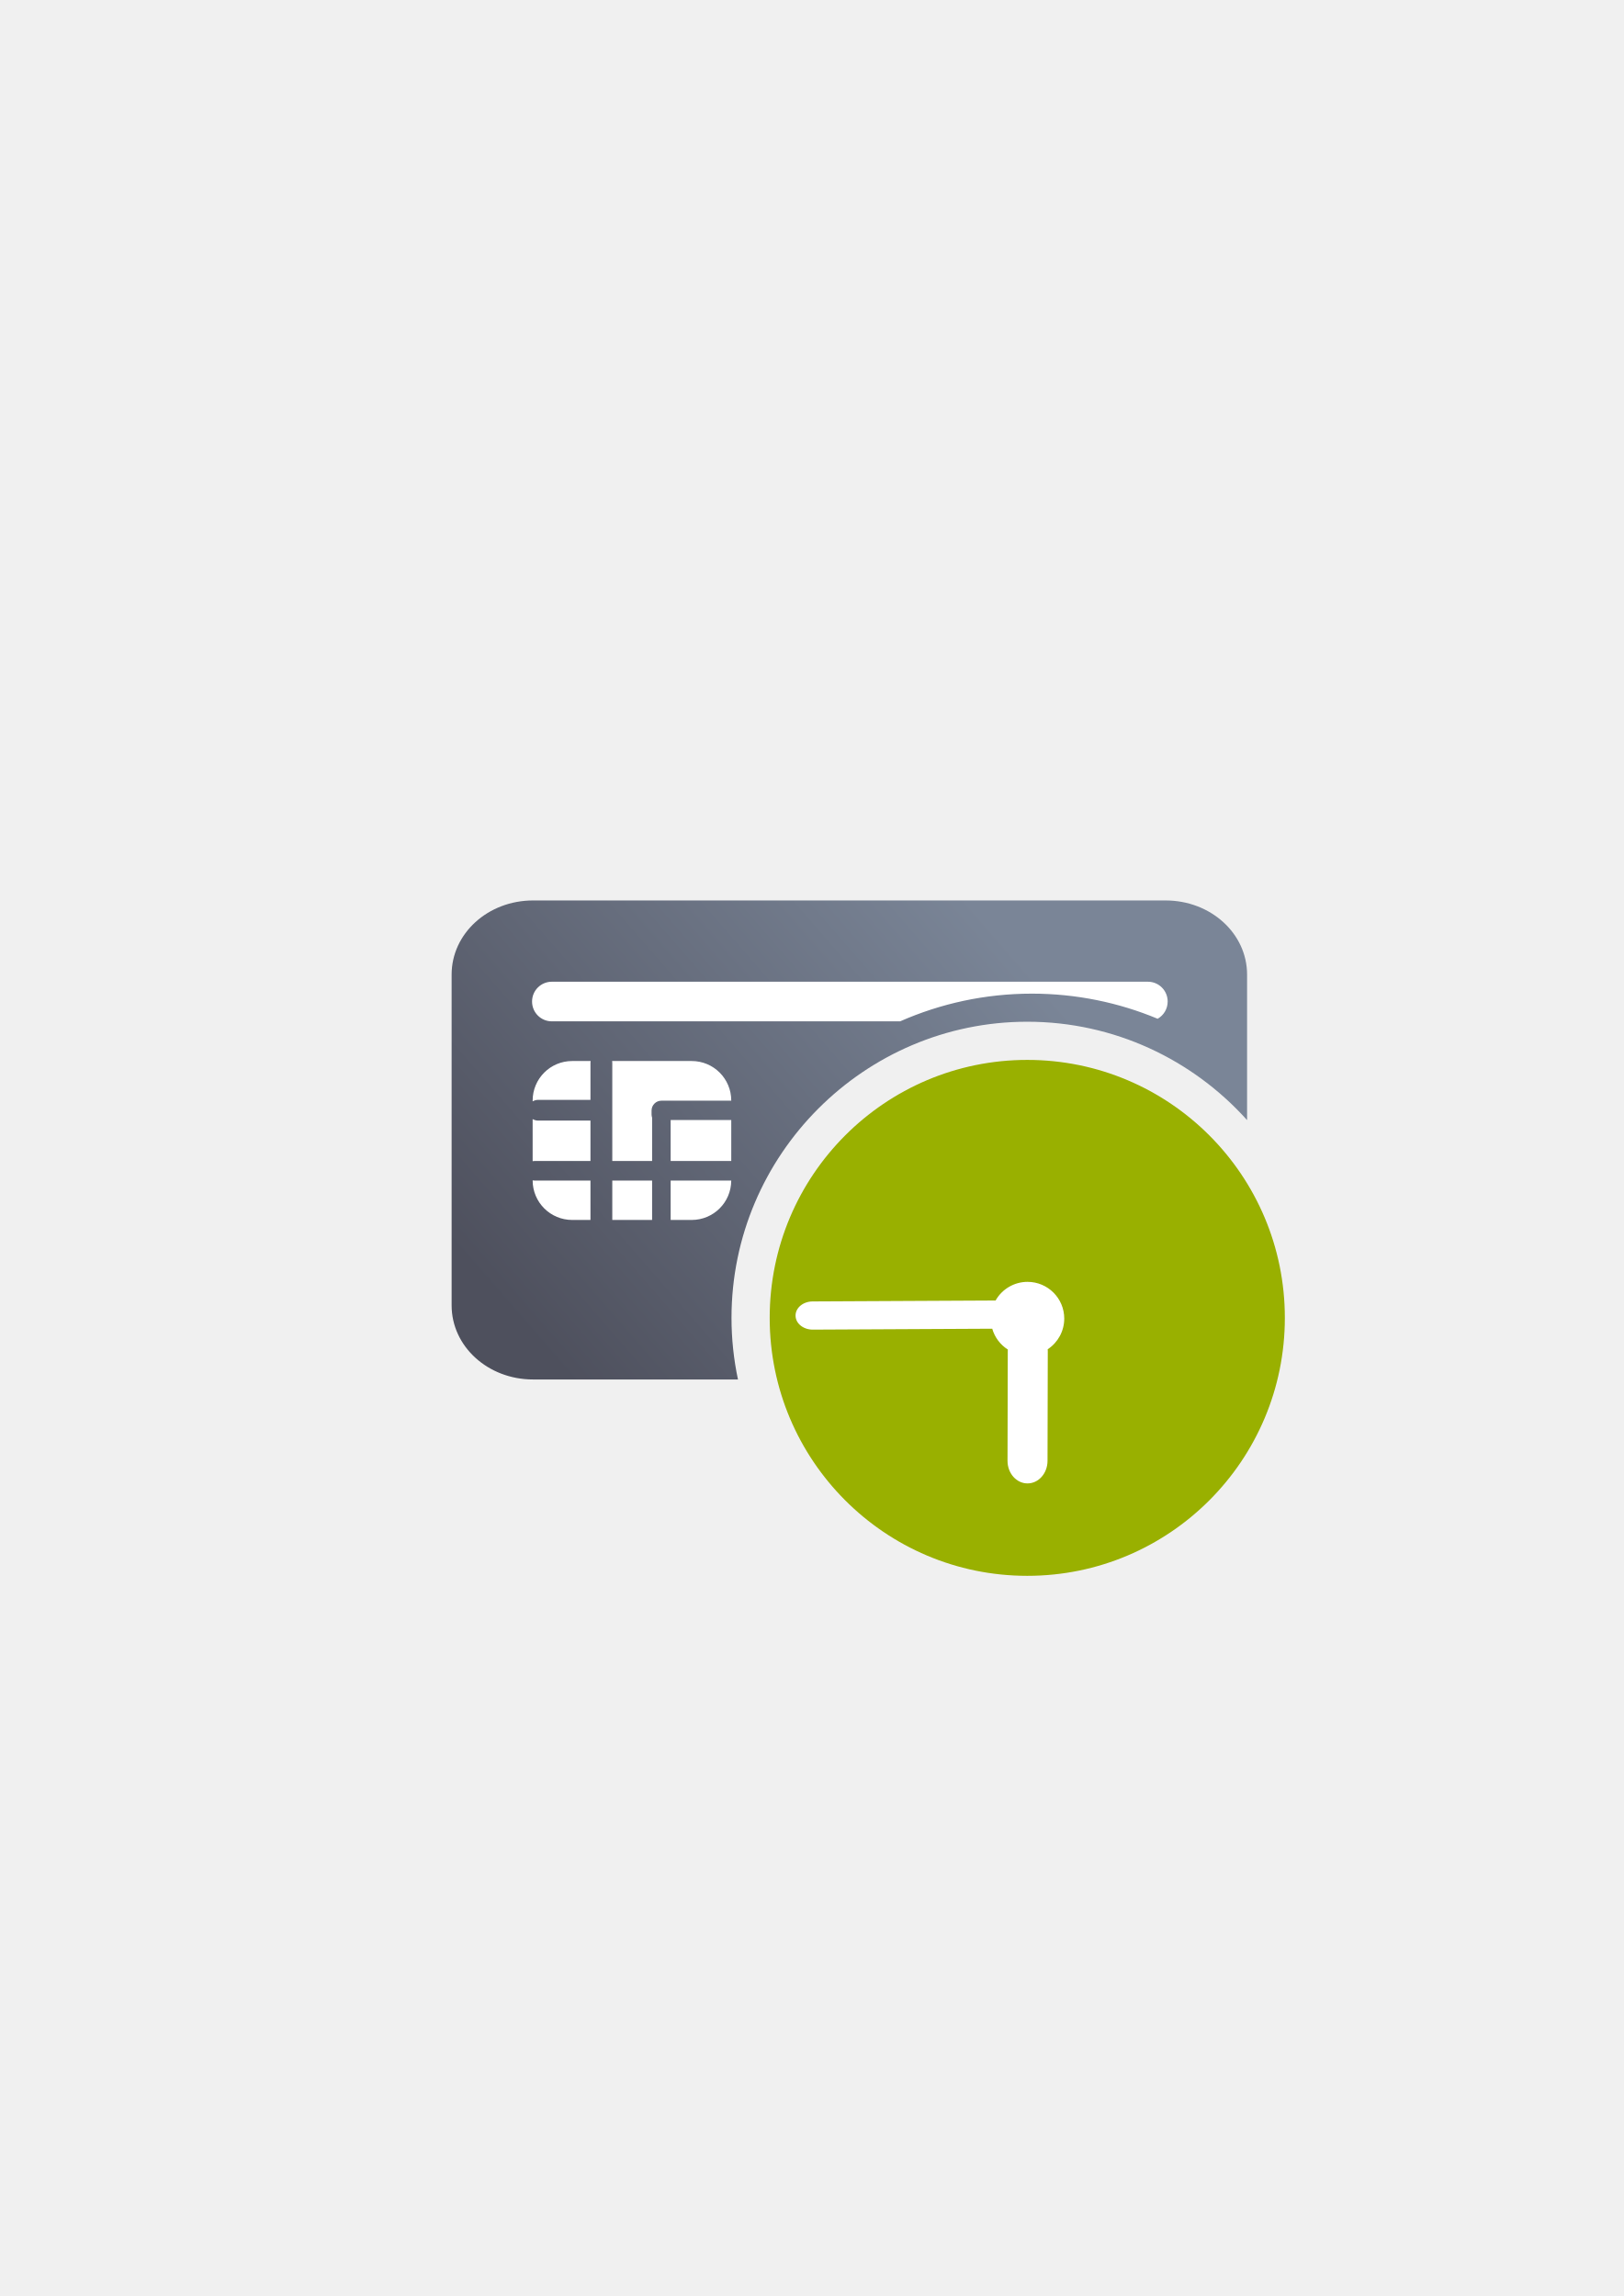
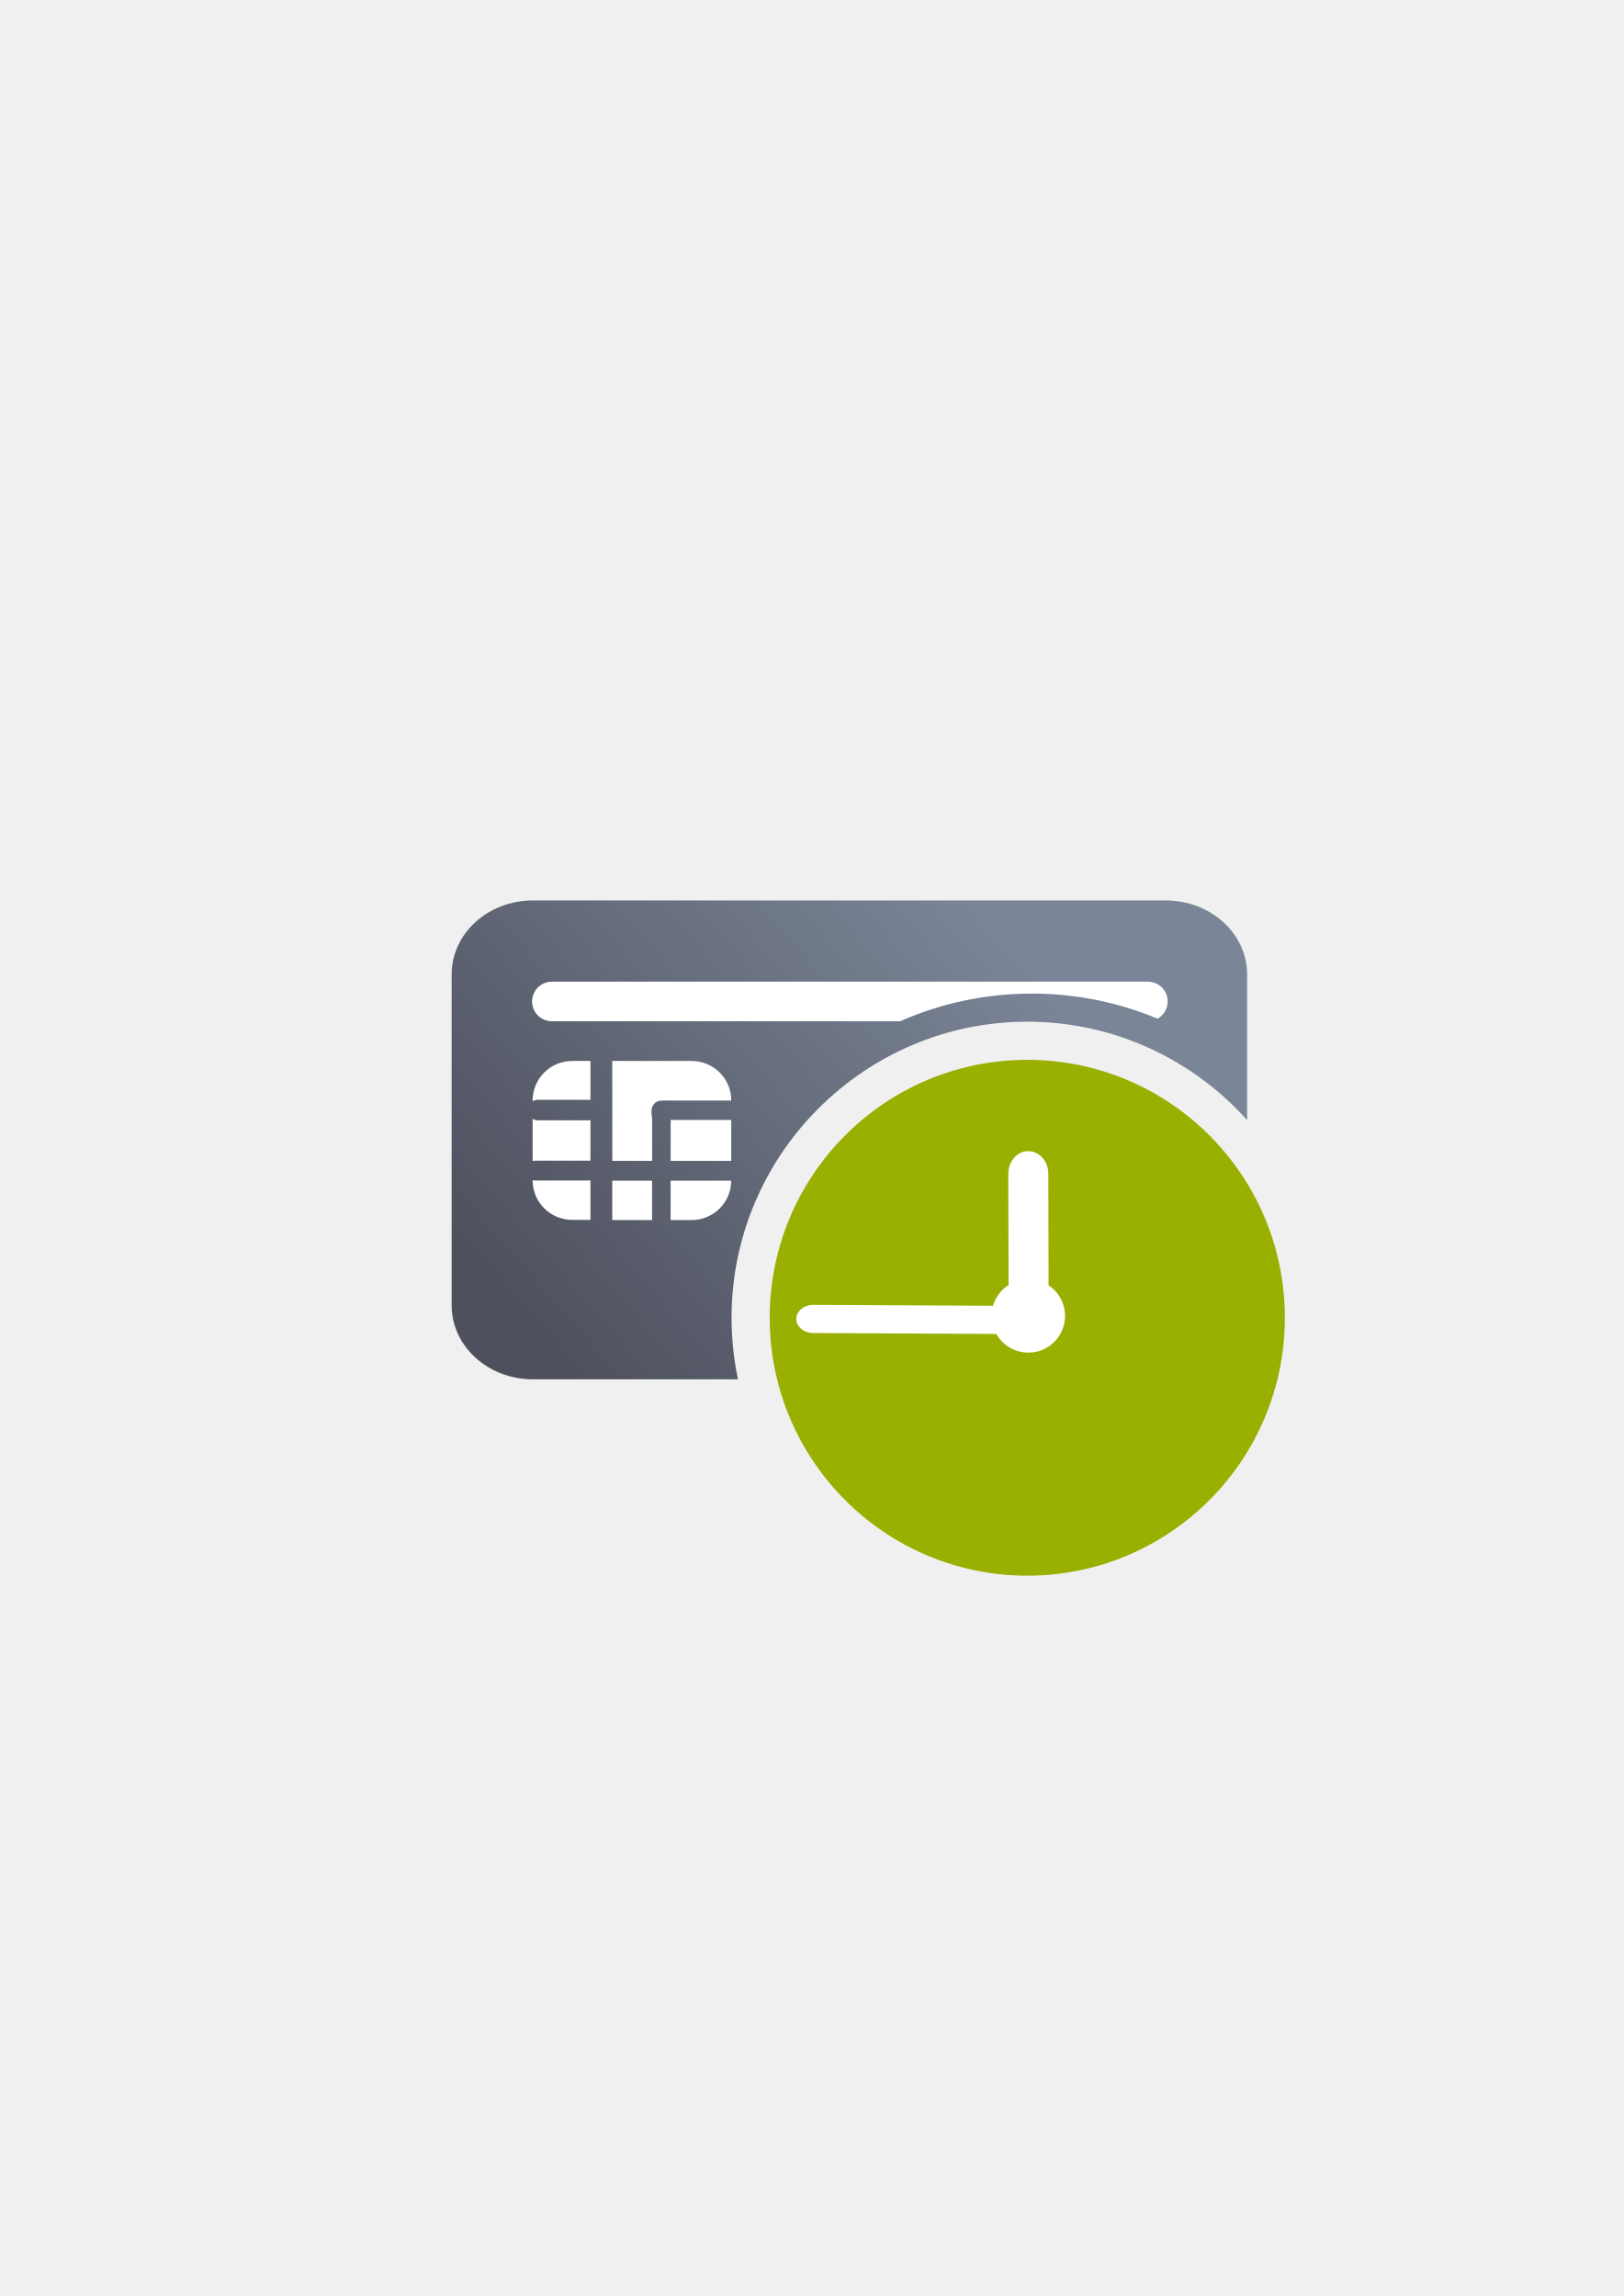
<svg xmlns="http://www.w3.org/2000/svg" xmlns:xlink="http://www.w3.org/1999/xlink" width="210mm" height="297mm" viewBox="0 0 744.094 1052.362" id="svg2" version="1.1">
  <defs id="defs4">
    <linearGradient id="linearGradient2224">
      <stop id="stop2226" offset="0" style="stop-color:#7c7c7c;stop-opacity:1;" />
      <stop id="stop2228" offset="1" style="stop-color:#b8b8b8;stop-opacity:1;" />
    </linearGradient>
    <linearGradient id="linearGradient15218">
      <stop id="stop15220" offset="0" style="stop-color:#eeeeef;stop-opacity:1;" />
      <stop id="stop2736" offset="0.599" style="stop-color:#d3d7cf;stop-opacity:1;" />
      <stop id="stop2738" offset="0.828" style="stop-color:#ffffff;stop-opacity:1;" />
      <stop id="stop15222" offset="1" style="stop-color:#d3d7cf;stop-opacity:1;" />
    </linearGradient>
    <pattern y="0" x="0" height="6" width="6" patternUnits="userSpaceOnUse" id="EMFhbasepattern" />
    <pattern y="0" x="0" height="6" width="6" patternUnits="userSpaceOnUse" id="EMFhbasepattern-5" />
    <pattern y="0" x="0" height="6" width="6" patternUnits="userSpaceOnUse" id="EMFhbasepattern-6" />
-     <linearGradient xlink:href="#linearGradient4321" id="linearGradient4208" x1="226.846" y1="638.235" x2="454.331" y2="458.068" gradientUnits="userSpaceOnUse" gradientTransform="matrix(1.012081,0,0,0.9211856,65.78092,66.19577)" />
+     <linearGradient xlink:href="#linearGradient4321" id="linearGradient4208" x1="226.846" y1="638.235" x2="454.331" y2="458.068" gradientUnits="userSpaceOnUse" gradientTransform="matrix(0.05566447,0,0,0.05066521,466.2745,580.4256)" />
    <linearGradient id="linearGradient4321">
      <stop id="stop4323" offset="0" style="stop-color:#4e505d;stop-opacity:1;" />
      <stop id="stop4325" offset="1" style="stop-color:#7a8597;stop-opacity:1" />
    </linearGradient>
  </defs>
  <g id="layer1">
-     <g id="g4206" transform="translate(-68.7985,-61.13952)">
-       <path id="rect3789" d="m 313.091,473.86 c -20.68,0 -37.33,15.153 -37.33,33.977 l 0,151.602 c 0,18.823 16.65,33.977 37.33,33.977 l 93.9,0 c -1.939,-9.114 -2.967,-18.557 -2.967,-28.234 0,-74.742 60.876,-135.736 135.541,-135.736 39.921,0 75.895,17.44 100.734,45.092 l 0,-66.699 c 0,-18.823 -16.648,-33.977 -37.328,-33.977 l -289.881,0 z m 228.592,95.211 c -54.564,0 -98.422,43.858 -98.422,98.422 0,8.981 1.195,17.669 3.424,25.922 l 156.287,0 c 19.149,0 34.829,-12.994 37.049,-29.861 -2.052,-52.719 -45.094,-94.482 -98.338,-94.482 z" style="fill:url(#linearGradient4208);fill-opacity:1;stroke:none;stroke-width:16.954;stroke-linecap:round;stroke-linejoin:round;stroke-miterlimit:4;stroke-dasharray:none;stroke-dashoffset:0;stroke-opacity:1" />
-       <path id="rect4280" d="m 321.708,511.106 c -5.031,0 -9.08,4.049 -9.08,9.08 0,5.031 4.049,9.082 9.08,9.082 l 159.588,0 c 18.518,-8.154 38.946,-12.697 60.387,-12.697 20.38,0 39.847,4.103 57.627,11.512 2.746,-1.558 4.594,-4.501 4.594,-7.896 0,-5.031 -4.049,-9.08 -9.08,-9.08 l -273.115,0 z" style="color:#000000;clip-rule:nonzero;display:inline;overflow:visible;visibility:visible;opacity:18999999;isolation:auto;mix-blend-mode:normal;color-interpolation:sRGB;color-interpolation-filters:linearRGB;solid-color:#000000;solid-opacity:1;fill:#ffffff;fill-opacity:1;fill-rule:nonzero;stroke:none;stroke-width:40;stroke-linecap:square;stroke-linejoin:miter;stroke-miterlimit:4;stroke-dasharray:none;stroke-dashoffset:0;stroke-opacity:1;color-rendering:auto;image-rendering:auto;shape-rendering:auto;text-rendering:auto;enable-background:accumulate" />
-       <path id="rect4270" d="m 331.051,547.451 c -10.061,0 -18.16,8.101 -18.16,18.162 l 0,0.334 c 0.737,-0.427 1.583,-0.689 2.5,-0.689 l 24,0 0,-17 c 0,-0.276 0.028,-0.543 0.07,-0.807 z m 18.27,0 c 0.043,0.263 0.07,0.531 0.07,0.807 l 0,45 18.25,0 0,-19.854 c -0.15,-0.451 -0.25,-0.925 -0.25,-1.428 l 0,-1.812 c 0,-2.51 2.021,-4.531 4.531,-4.531 l 0.881,0 0.176,0 30.934,0 0,-0.019 c 0,-10.061 -8.101,-18.162 -18.162,-18.162 z m -36.43,26.617 0,19.289 c 0.323,-0.065 0.657,-0.1 1,-0.1 l 25.5,0 0,-18.5 -24,0 c -0.917,0 -1.763,-0.262 -2.5,-0.689 z m 63.25,0.439 0,18.75 27.771,0 0,-18.75 z m -63.25,27.65 c 0.008,10.054 8.104,18.145 18.16,18.145 l 8.34,0 0,-18.045 -25.5,0 c -0.343,0 -0.677,-0.035 -1,-0.1 z m 36.5,0.1 0,18.045 18.25,0 0,-18.045 z m 26.75,0 0,18.045 9.609,0 c 10.022,0 18.094,-8.038 18.156,-18.045 z" style="color:#000000;clip-rule:nonzero;display:inline;overflow:visible;visibility:visible;opacity:1;isolation:auto;mix-blend-mode:normal;color-interpolation:sRGB;color-interpolation-filters:linearRGB;solid-color:#000000;solid-opacity:1;fill:#ffffff;fill-opacity:1;fill-rule:nonzero;stroke:none;stroke-width:20;stroke-linecap:square;stroke-linejoin:round;stroke-miterlimit:4;stroke-dasharray:none;stroke-dashoffset:0;stroke-opacity:1;color-rendering:auto;image-rendering:auto;shape-rendering:auto;text-rendering:auto;enable-background:accumulate" />
-       <rect y="383.323" x="257.906" height="400" width="400" id="rect3336" style="fill:none;fill-rule:evenodd;stroke:none;stroke-width:1px;stroke-linecap:butt;stroke-linejoin:miter;stroke-opacity:1" />
-       <ellipse ry="118.236" rx="118.039" cy="665.179" cx="539.565" id="path4238" style="color:#000000;clip-rule:nonzero;display:inline;overflow:visible;visibility:visible;opacity:1;isolation:auto;mix-blend-mode:normal;color-interpolation:sRGB;color-interpolation-filters:linearRGB;solid-color:#000000;solid-opacity:1;fill:#99b000;fill-opacity:1;fill-rule:nonzero;stroke:none;stroke-width:35;stroke-linecap:square;stroke-linejoin:round;stroke-miterlimit:4;stroke-dasharray:none;stroke-dashoffset:0;stroke-opacity:1;color-rendering:auto;image-rendering:auto;shape-rendering:auto;text-rendering:auto;enable-background:accumulate" />
-       <path id="path4190-8" d="m 539.68,648.673 a 16.832,16.832 0 0 0 -14.639,8.547 l -83.826,0.426 c -4.365,0.022 -7.86,2.921 -7.838,6.5 0.022,3.579 3.555,6.442 7.92,6.42 l 82.211,-0.418 a 16.832,16.832 0 0 0 7.158,9.551 c -0.015,0.238 -0.033,0.475 -0.033,0.717 l -0.117,50.236 c -0.014,5.751 4.063,10.39 9.141,10.402 5.078,0.012 9.176,-4.608 9.189,-10.359 l 0.119,-50.236 c 7.1e-4,-0.303 -0.015,-0.602 -0.037,-0.898 a 16.832,16.832 0 0 0 7.584,-14.055 16.832,16.832 0 0 0 -16.832,-16.832 z" style="opacity:1;fill:#ffffff;fill-opacity:1;stroke:none;stroke-width:16;stroke-linecap:round;stroke-linejoin:round;stroke-miterlimit:4;stroke-dasharray:none;stroke-opacity:1" />
+     <g id="g4212" transform="translate(-287.7342,102.312)">
+       <g transform="matrix(18.18182,0,0,18.17764,-8193.002,-10647.946)" id="g4204">
+         <path style="fill:url(#linearGradient4208);fill-opacity:1;stroke:none;stroke-width:16.954;stroke-linecap:round;stroke-linejoin:round;stroke-miterlimit:4;stroke-dasharray:none;stroke-dashoffset:0;stroke-opacity:1" d="m 479.877,602.847 c -1.137,0 -2.053,0.834 -2.053,1.869 l 0,8.338 c 0,1.035 0.916,1.869 2.053,1.869 l 5.165,0 c -0.107,-0.501 -0.163,-1.021 -0.163,-1.553 0,-4.111 3.348,-7.465 7.455,-7.465 2.196,0 4.174,0.959 5.54,2.48 l 0,-3.668 c 0,-1.035 -0.916,-1.869 -2.053,-1.869 l -15.943,0 z m 12.573,5.237 c -3.001,0 -5.413,2.412 -5.413,5.413 0,0.494 0.066,0.972 0.188,1.426 l 8.596,0 c 1.053,0 1.916,-0.715 2.038,-1.642 -0.113,-2.9 -2.48,-5.197 -5.409,-5.197 z" id="rect3789" />
+         <path style="color:#000000;clip-rule:nonzero;display:inline;overflow:visible;visibility:visible;opacity:1;isolation:auto;mix-blend-mode:normal;color-interpolation:sRGB;color-interpolation-filters:linearRGB;solid-color:#000000;solid-opacity:1;fill:#ffffff;fill-opacity:1;fill-rule:nonzero;stroke:none;stroke-width:40;stroke-linecap:square;stroke-linejoin:miter;stroke-miterlimit:4;stroke-dasharray:none;stroke-dashoffset:0;stroke-opacity:1;color-rendering:auto;image-rendering:auto;shape-rendering:auto;text-rendering:auto;enable-background:accumulate" d="m 480.351,604.896 c -0.277,0 -0.499,0.223 -0.499,0.499 0,0.277 0.223,0.499 0.499,0.499 l 8.777,0 c 1.018,-0.449 2.142,-0.698 3.321,-0.698 1.121,0 2.192,0.226 3.169,0.633 0.151,-0.086 0.253,-0.247 0.253,-0.434 0,-0.277 -0.223,-0.499 -0.499,-0.499 l -15.021,0 z" id="rect4280" />
+         <path style="color:#000000;clip-rule:nonzero;display:inline;overflow:visible;visibility:visible;opacity:1;isolation:auto;mix-blend-mode:normal;color-interpolation:sRGB;color-interpolation-filters:linearRGB;solid-color:#000000;solid-opacity:1;fill:#ffffff;fill-opacity:1;fill-rule:nonzero;stroke:none;stroke-width:20;stroke-linecap:square;stroke-linejoin:round;stroke-miterlimit:4;stroke-dasharray:none;stroke-dashoffset:0;stroke-opacity:1;color-rendering:auto;image-rendering:auto;shape-rendering:auto;text-rendering:auto;enable-background:accumulate" d="m 480.864,606.895 c -0.553,0 -0.999,0.446 -0.999,0.999 l 0,0.018 c 0.041,-0.024 0.087,-0.038 0.138,-0.038 l 1.32,0 0,-0.935 c 0,-0.015 0.002,-0.03 0.004,-0.044 z m 1.005,0 c 0.002,0.014 0.004,0.029 0.004,0.044 l 0,2.475 1.004,0 0,-1.092 c -0.008,-0.025 -0.014,-0.051 -0.014,-0.079 l 0,-0.1 c 0,-0.138 0.111,-0.249 0.249,-0.249 l 0.049,0 0.01,0 1.701,0 0,0 c 0,-0.553 -0.446,-0.999 -0.999,-0.999 z m -2.004,1.464 0,1.061 c 0.018,0 0.036,-0.01 0.055,-0.01 l 1.403,0 0,-1.018 -1.32,0 c -0.05,0 -0.097,-0.014 -0.138,-0.038 z m 3.479,0.024 0,1.031 1.527,0 0,-1.031 z m -3.479,1.521 c 4.4e-4,0.553 0.446,0.998 0.999,0.998 l 0.459,0 0,-0.993 -1.403,0 c -0.019,0 -0.037,0 -0.055,-0.01 z m 2.007,0.01 0,0.993 1.004,0 0,-0.993 z m 1.471,0 0,0.993 0.529,0 c 0.551,0 0.995,-0.442 0.999,-0.993 z" id="rect4270" />
+         <rect style="fill:none;fill-rule:evenodd;stroke:none;stroke-width:1px;stroke-linecap:butt;stroke-linejoin:miter;stroke-opacity:1" id="rect3336" width="22" height="22" x="476.841" y="597.867" />
+         <ellipse style="color:#000000;clip-rule:nonzero;display:inline;overflow:visible;visibility:visible;opacity:1;isolation:auto;mix-blend-mode:normal;color-interpolation:sRGB;color-interpolation-filters:linearRGB;solid-color:#000000;solid-opacity:1;fill:#99b000;fill-opacity:1;fill-rule:nonzero;stroke:none;stroke-width:35;stroke-linecap:square;stroke-linejoin:round;stroke-miterlimit:4;stroke-dasharray:none;stroke-dashoffset:0;stroke-opacity:1;color-rendering:auto;image-rendering:auto;shape-rendering:auto;text-rendering:auto;enable-background:accumulate" id="path4238" cx="492.333" cy="613.37" rx="6.492" ry="6.503" />
+         <path style="opacity:1;fill:#ffffff;fill-opacity:1;stroke:none;stroke-width:16;stroke-linecap:round;stroke-linejoin:round;stroke-miterlimit:4;stroke-dasharray:none;stroke-opacity:1" d="m 492.357,614.248 a 0.926,0.926 0 0 1 -0.805,-0.47 l -4.61,-0.023 c -0.24,0 -0.432,-0.161 -0.431,-0.357 0.001,-0.197 0.196,-0.354 0.436,-0.353 l 4.522,0.023 a 0.926,0.926 0 0 1 0.394,-0.525 c -8.1e-4,-0.013 -0.002,-0.026 -0.002,-0.039 l -0.006,-2.763 c -7.5e-4,-0.316 0.223,-0.572 0.503,-0.572 0.279,-7e-4 0.505,0.253 0.505,0.57 l 0.007,2.763 c 3e-5,0.017 -8.6e-4,0.033 -0.002,0.049 a 0.926,0.926 0 0 1 0.417,0.773 0.926,0.926 0 0 1 -0.926,0.926 z" id="path4190-8" />
+       </g>
    </g>
  </g>
</svg>
